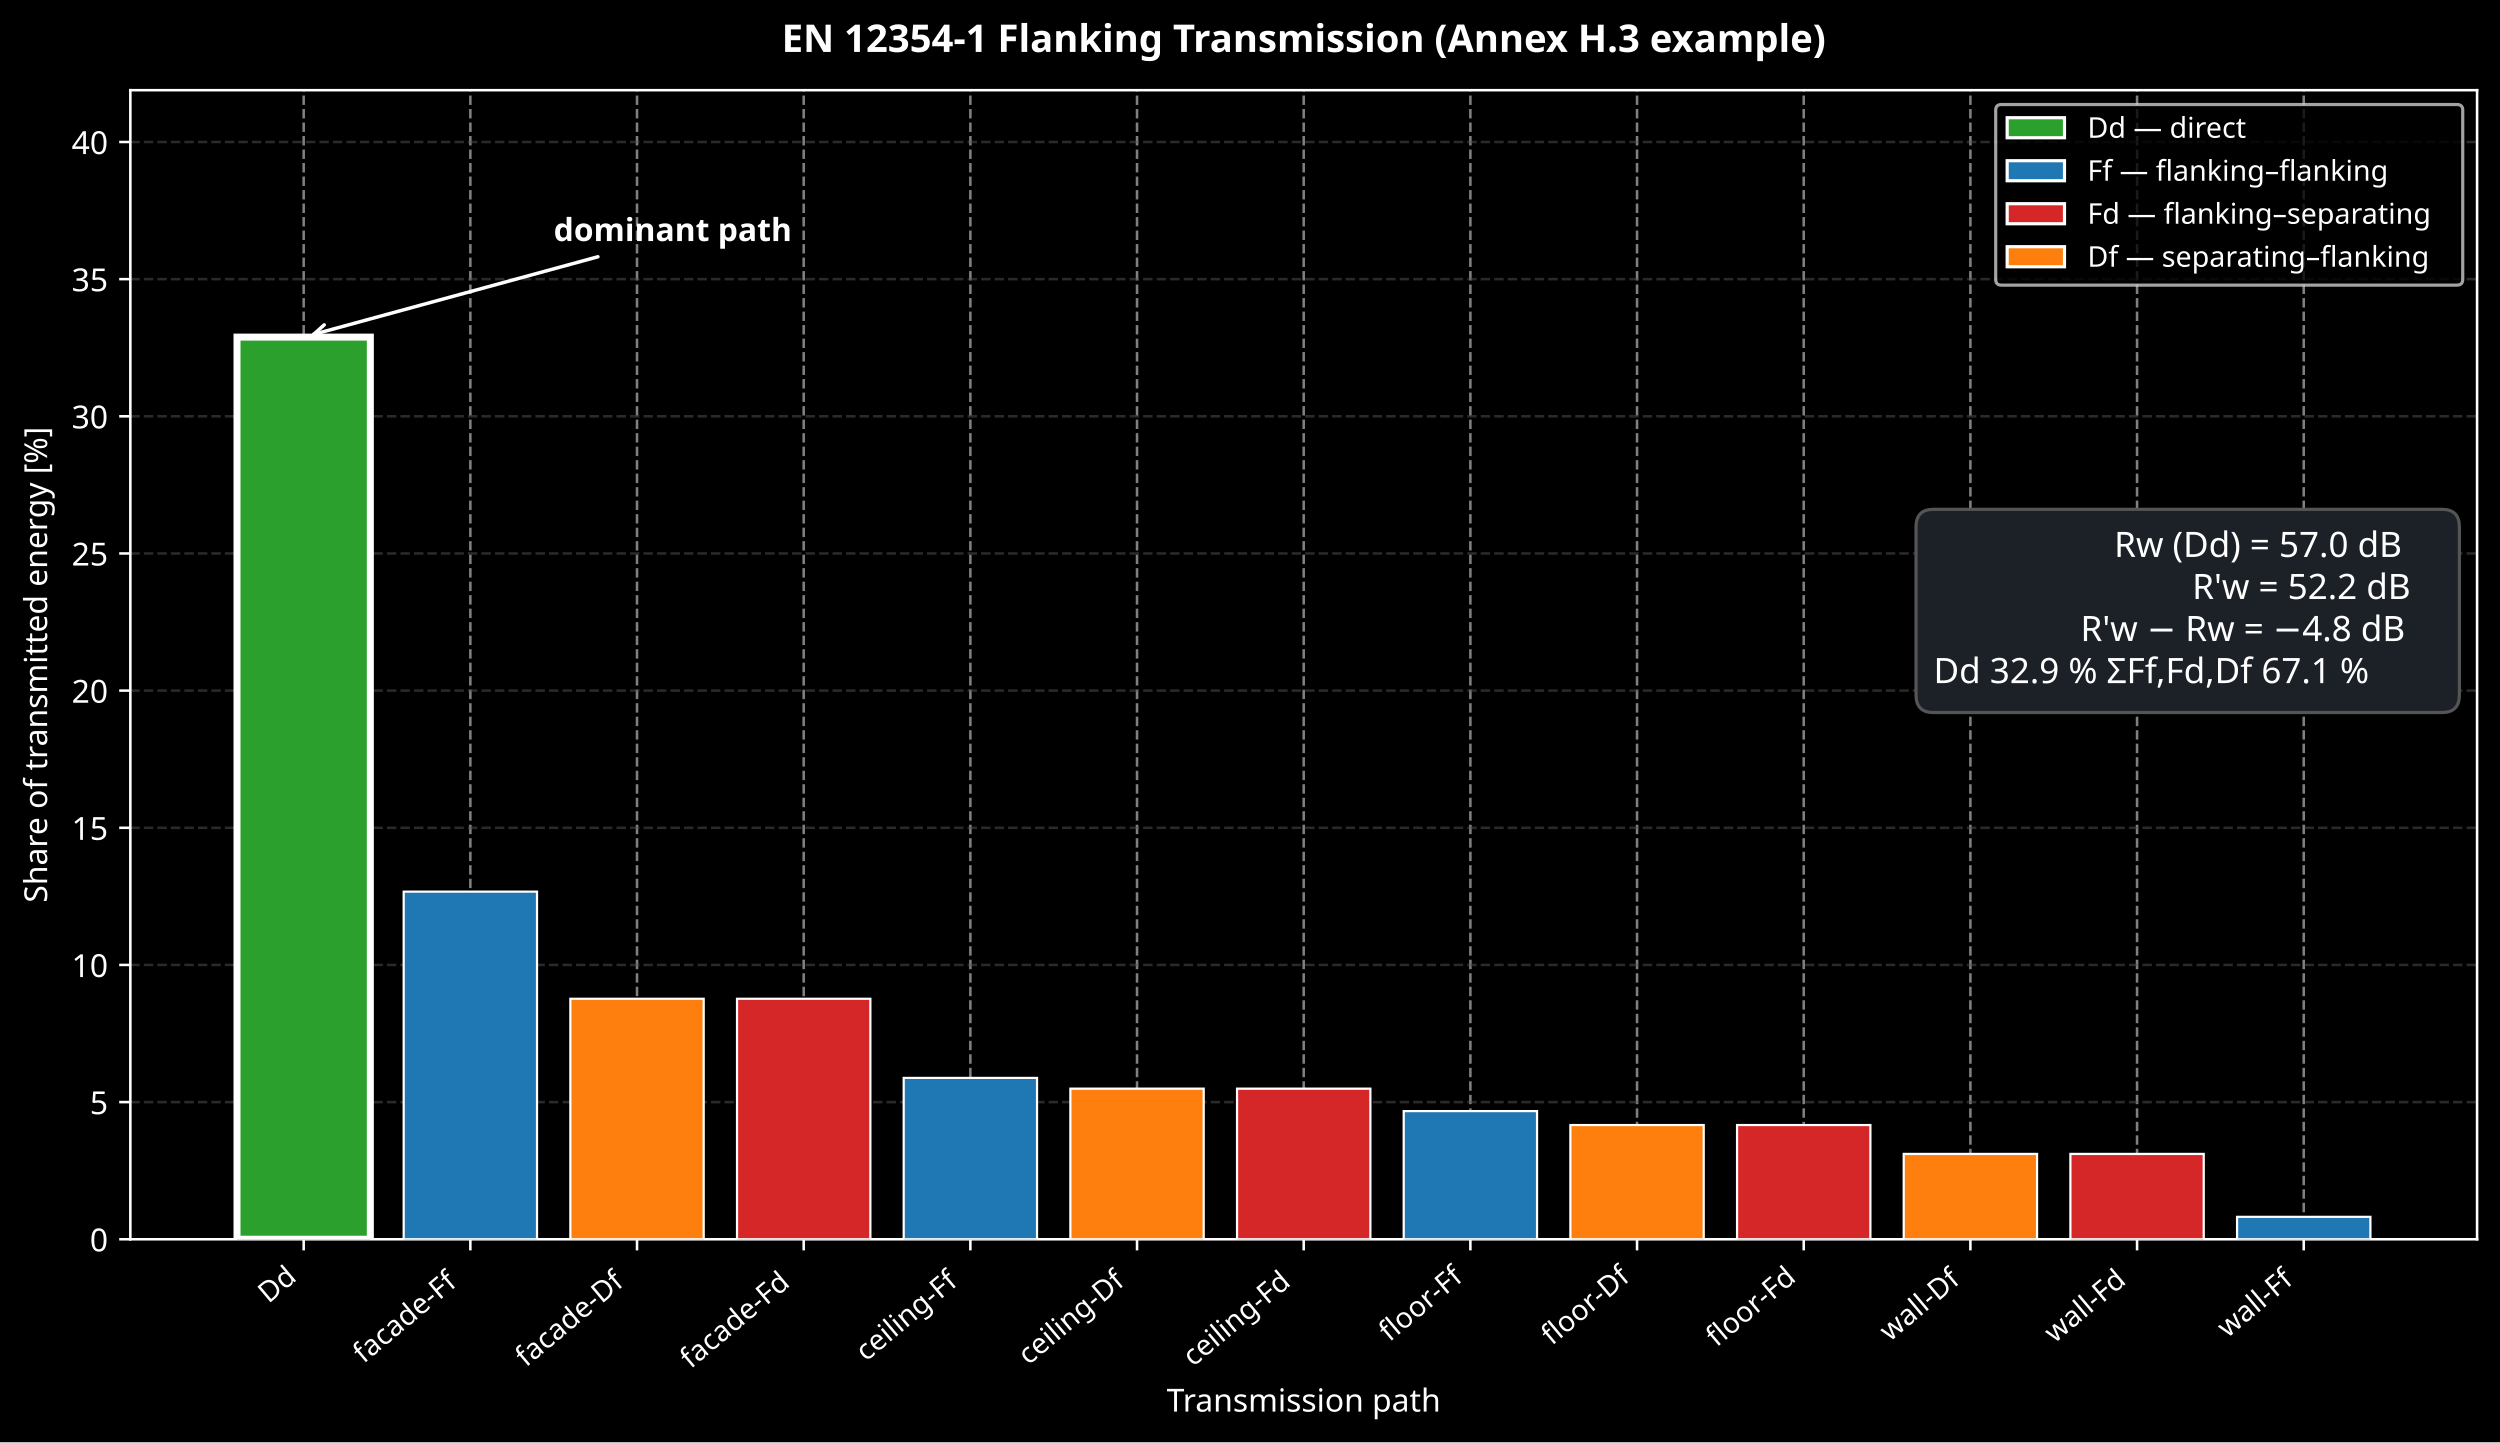
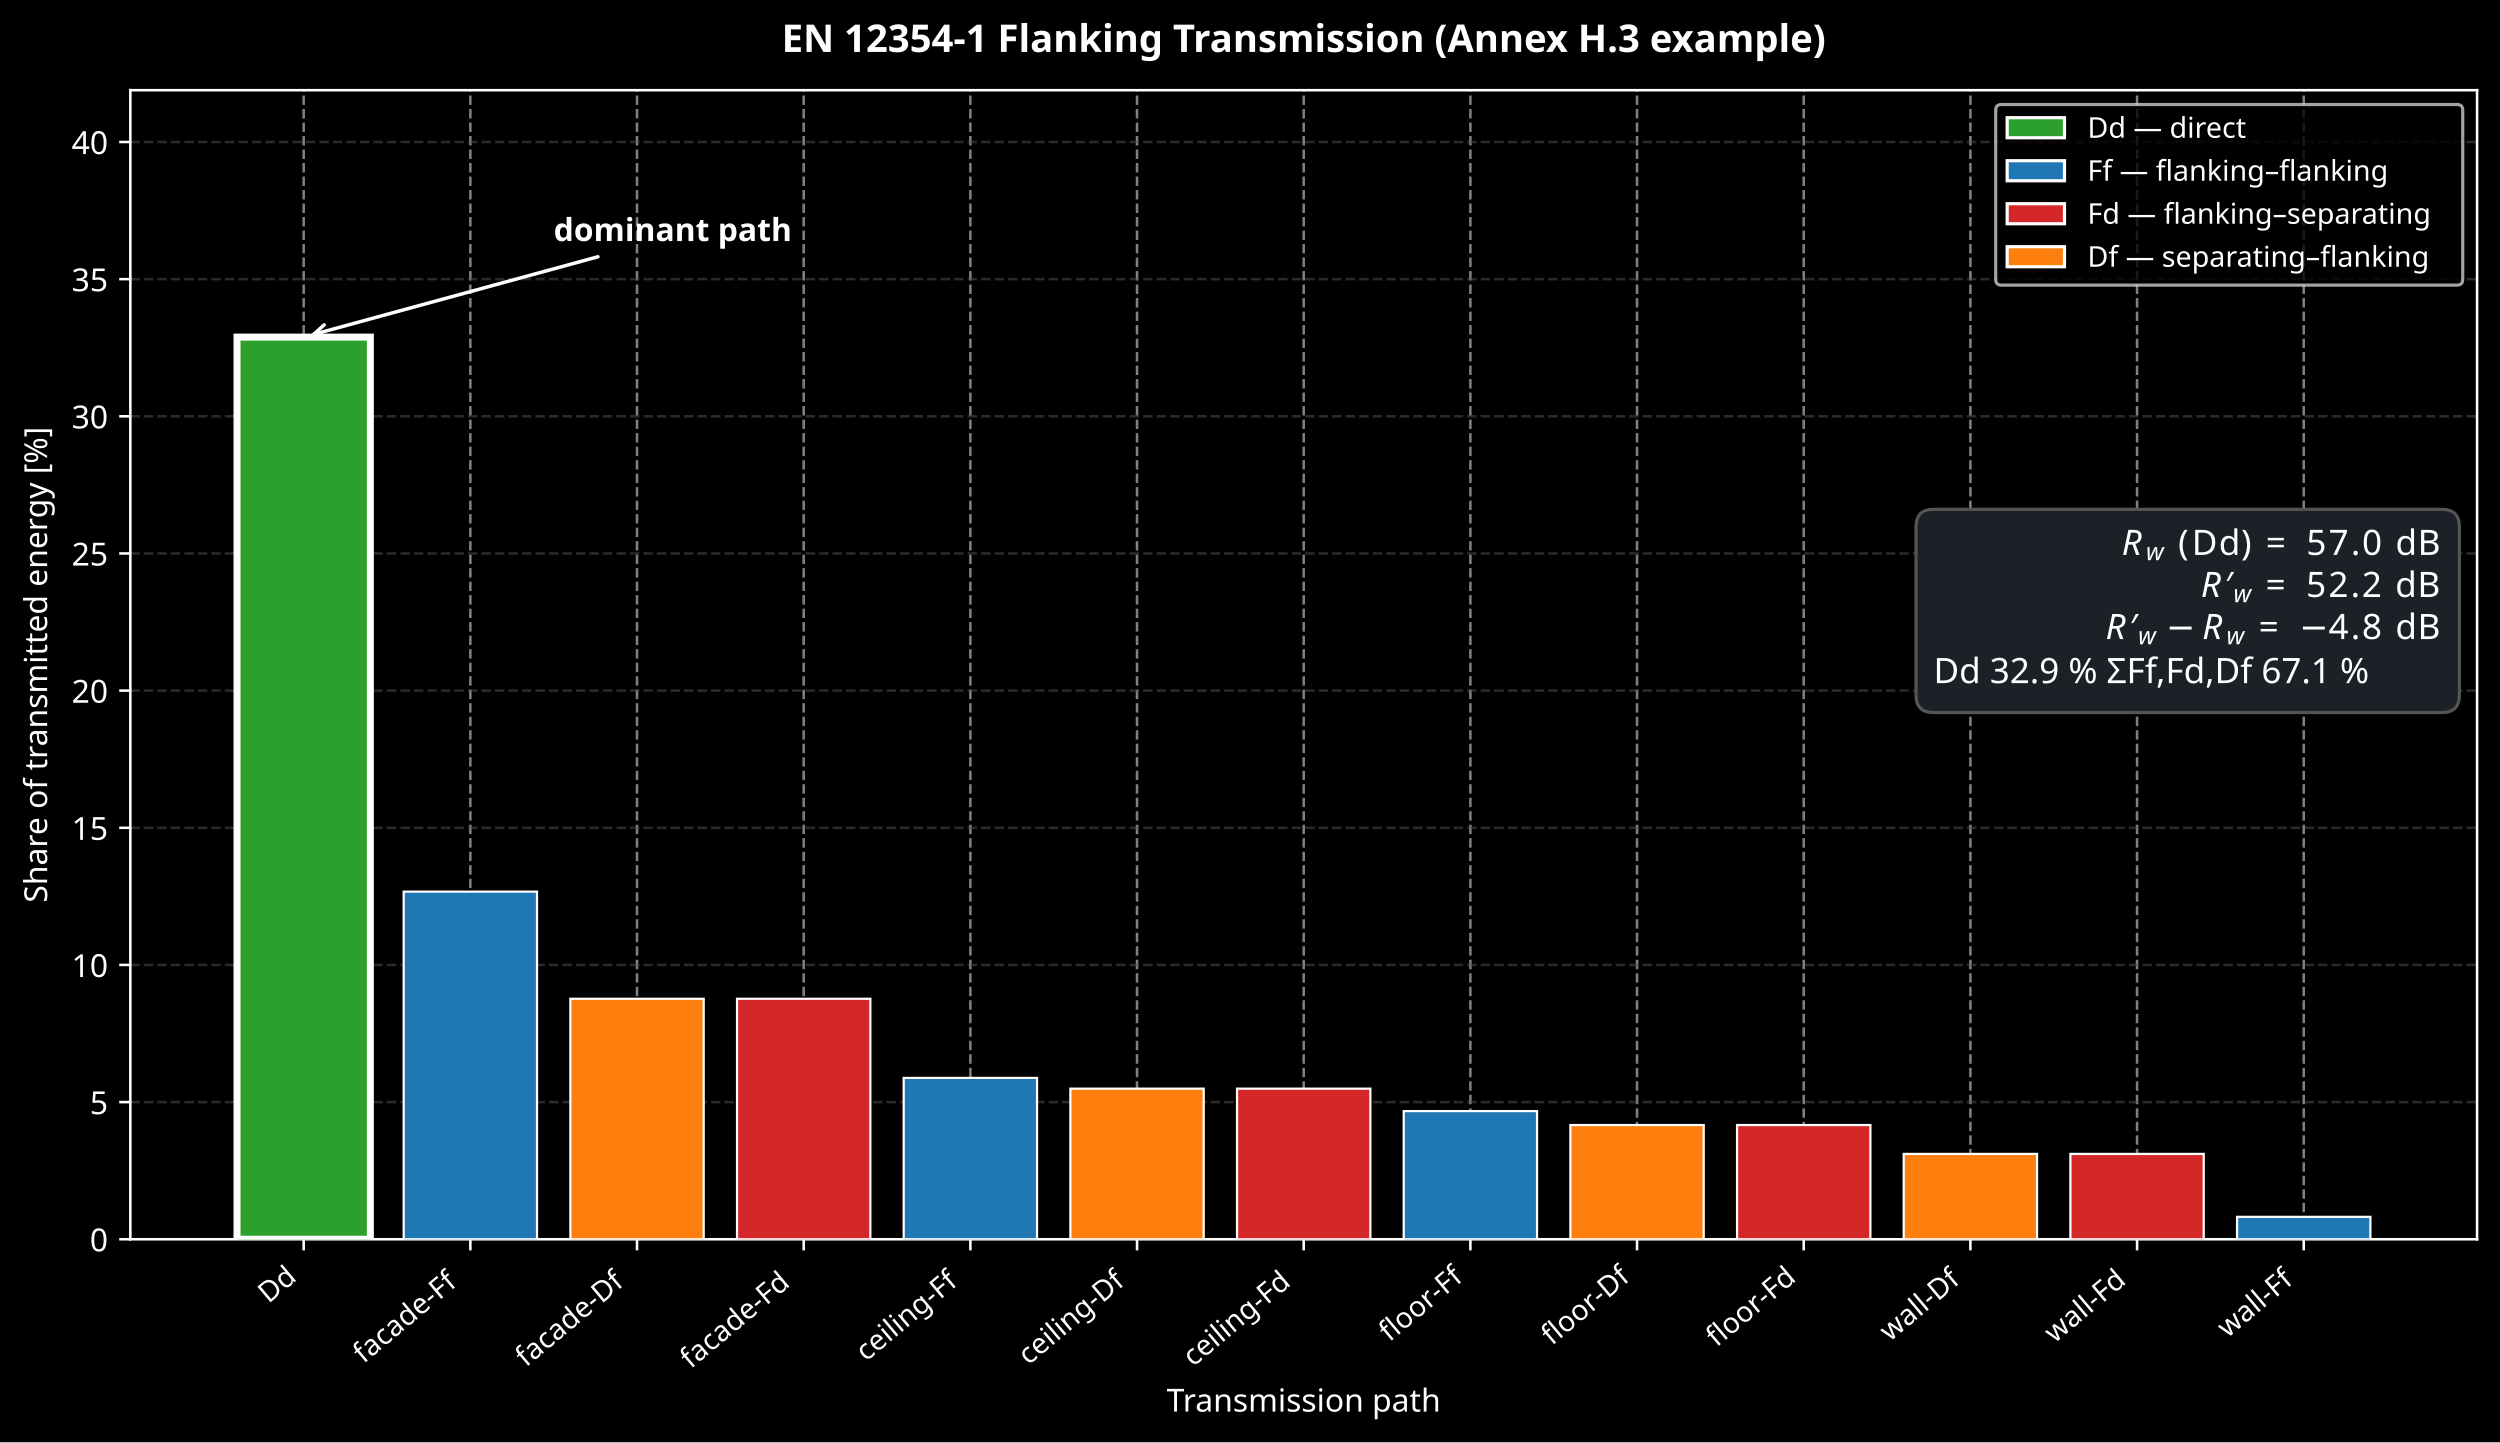
<svg xmlns="http://www.w3.org/2000/svg" xmlns:xlink="http://www.w3.org/1999/xlink" width="784.963pt" height="452.833pt" viewBox="0 0 784.963 452.833" version="1.1">
  <defs>
    <style type="text/css">*{stroke-linejoin: round; stroke-linecap: butt}</style>
  </defs>
  <g id="figure_1">
    <g id="patch_1">
      <path d="M 0 452.833  L 784.963 452.833  L 784.963 0  L 0 0  z " />
    </g>
    <g id="axes_1">
      <g id="patch_2">
        <path d="M 40.926 389.11  L 777.763 389.11  L 777.763 28.318  L 40.926 28.318  z " />
      </g>
      <g id="matplotlib.axis_1">
        <g id="xtick_1">
          <g id="line2d_1">
            <path d="M 95.351 389.11  L 95.351 28.318  " clip-path="url(#pa8a6b94069)" style="fill: none; stroke-dasharray: 2.96,1.28; stroke-dashoffset: 0; stroke: #ffffff; stroke-opacity: 0.5; stroke-width: 0.8" />
          </g>
          <g id="line2d_2">
            <defs>
              <path id="m8d14ee1197" d="M 0 0  L 0 3.5  " style="stroke: #ffffff; stroke-width: 0.8" />
            </defs>
            <g>
              <use xlink:href="#m8d14ee1197" x="95.351" y="389.11" style="fill: #ffffff; stroke: #ffffff; stroke-width: 0.8" />
            </g>
          </g>
          <g id="text_1">
            <text style="font-size: 9px; font-family: sans-serif; fill: #ffffff" transform="translate(84.27596 409.4761) rotate(-40)">Dd</text>
          </g>
        </g>
        <g id="xtick_2">
          <g id="line2d_3">
            <path d="M 147.684 389.11  L 147.684 28.318  " clip-path="url(#pa8a6b94069)" style="fill: none; stroke-dasharray: 2.96,1.28; stroke-dashoffset: 0; stroke: #ffffff; stroke-opacity: 0.5; stroke-width: 0.8" />
          </g>
          <g id="line2d_4">
            <g>
              <use xlink:href="#m8d14ee1197" x="147.684" y="389.11" style="fill: #ffffff; stroke: #ffffff; stroke-width: 0.8" />
            </g>
          </g>
          <g id="text_2">
            <text style="font-size: 9px; font-family: sans-serif; fill: #ffffff" transform="translate(114.127 428.34) rotate(-40)">facade-Ff</text>
          </g>
        </g>
        <g id="xtick_3">
          <g id="line2d_5">
            <path d="M 200.016 389.11  L 200.016 28.318  " clip-path="url(#pa8a6b94069)" style="fill: none; stroke-dasharray: 2.96,1.28; stroke-dashoffset: 0; stroke: #ffffff; stroke-opacity: 0.5; stroke-width: 0.8" />
          </g>
          <g id="line2d_6">
            <g>
              <use xlink:href="#m8d14ee1197" x="200.016" y="389.11" style="fill: #ffffff; stroke: #ffffff; stroke-width: 0.8" />
            </g>
          </g>
          <g id="text_3">
            <text style="font-size: 9px; font-family: sans-serif; fill: #ffffff" transform="translate(165.1159 429.4672) rotate(-40)">facade-Df</text>
          </g>
        </g>
        <g id="xtick_4">
          <g id="line2d_7">
            <path d="M 252.348 389.11  L 252.348 28.318  " clip-path="url(#pa8a6b94069)" style="fill: none; stroke-dasharray: 2.96,1.28; stroke-dashoffset: 0; stroke: #ffffff; stroke-opacity: 0.5; stroke-width: 0.8" />
          </g>
          <g id="line2d_8">
            <g>
              <use xlink:href="#m8d14ee1197" x="252.348" y="389.11" style="fill: #ffffff; stroke: #ffffff; stroke-width: 0.8" />
            </g>
          </g>
          <g id="text_4">
            <text style="font-size: 9px; font-family: sans-serif; fill: #ffffff" transform="translate(216.8417 429.9761) rotate(-40)">facade-Fd</text>
          </g>
        </g>
        <g id="xtick_5">
          <g id="line2d_9">
            <path d="M 304.68 389.11  L 304.68 28.318  " clip-path="url(#pa8a6b94069)" style="fill: none; stroke-dasharray: 2.96,1.28; stroke-dashoffset: 0; stroke: #ffffff; stroke-opacity: 0.5; stroke-width: 0.8" />
          </g>
          <g id="line2d_10">
            <g>
              <use xlink:href="#m8d14ee1197" x="304.68" y="389.11" style="fill: #ffffff; stroke: #ffffff; stroke-width: 0.8" />
            </g>
          </g>
          <g id="text_5">
            <text style="font-size: 9px; font-family: sans-serif; fill: #ffffff" transform="translate(271.8853 427.7009) rotate(-40)">ceiling-Ff</text>
          </g>
        </g>
        <g id="xtick_6">
          <g id="line2d_11">
            <path d="M 357.012 389.11  L 357.012 28.318  " clip-path="url(#pa8a6b94069)" style="fill: none; stroke-dasharray: 2.96,1.28; stroke-dashoffset: 0; stroke: #ffffff; stroke-opacity: 0.5; stroke-width: 0.8" />
          </g>
          <g id="line2d_12">
            <g>
              <use xlink:href="#m8d14ee1197" x="357.012" y="389.11" style="fill: #ffffff; stroke: #ffffff; stroke-width: 0.8" />
            </g>
          </g>
          <g id="text_6">
            <text style="font-size: 9px; font-family: sans-serif; fill: #ffffff" transform="translate(322.8742 428.8281) rotate(-40)">ceiling-Df</text>
          </g>
        </g>
        <g id="xtick_7">
          <g id="line2d_13">
            <path d="M 409.345 389.11  L 409.345 28.318  " clip-path="url(#pa8a6b94069)" style="fill: none; stroke-dasharray: 2.96,1.28; stroke-dashoffset: 0; stroke: #ffffff; stroke-opacity: 0.5; stroke-width: 0.8" />
          </g>
          <g id="line2d_14">
            <g>
              <use xlink:href="#m8d14ee1197" x="409.345" y="389.11" style="fill: #ffffff; stroke: #ffffff; stroke-width: 0.8" />
            </g>
          </g>
          <g id="text_7">
            <text style="font-size: 9px; font-family: sans-serif; fill: #ffffff" transform="translate(374.5999 429.337) rotate(-40)">ceiling-Fd</text>
          </g>
        </g>
        <g id="xtick_8">
          <g id="line2d_15">
            <path d="M 461.677 389.11  L 461.677 28.318  " clip-path="url(#pa8a6b94069)" style="fill: none; stroke-dasharray: 2.96,1.28; stroke-dashoffset: 0; stroke: #ffffff; stroke-opacity: 0.5; stroke-width: 0.8" />
          </g>
          <g id="line2d_16">
            <g>
              <use xlink:href="#m8d14ee1197" x="461.677" y="389.11" style="fill: #ffffff; stroke: #ffffff; stroke-width: 0.8" />
            </g>
          </g>
          <g id="text_8">
            <text style="font-size: 9px; font-family: sans-serif; fill: #ffffff" transform="translate(436.2342 421.5317) rotate(-40)">floor-Ff</text>
          </g>
        </g>
        <g id="xtick_9">
          <g id="line2d_17">
            <path d="M 514.009 389.11  L 514.009 28.318  " clip-path="url(#pa8a6b94069)" style="fill: none; stroke-dasharray: 2.96,1.28; stroke-dashoffset: 0; stroke: #ffffff; stroke-opacity: 0.5; stroke-width: 0.8" />
          </g>
          <g id="line2d_18">
            <g>
              <use xlink:href="#m8d14ee1197" x="514.009" y="389.11" style="fill: #ffffff; stroke: #ffffff; stroke-width: 0.8" />
            </g>
          </g>
          <g id="text_9">
            <text style="font-size: 9px; font-family: sans-serif; fill: #ffffff" transform="translate(487.2231 422.6588) rotate(-40)">floor-Df</text>
          </g>
        </g>
        <g id="xtick_10">
          <g id="line2d_19">
            <path d="M 566.341 389.11  L 566.341 28.318  " clip-path="url(#pa8a6b94069)" style="fill: none; stroke-dasharray: 2.96,1.28; stroke-dashoffset: 0; stroke: #ffffff; stroke-opacity: 0.5; stroke-width: 0.8" />
          </g>
          <g id="line2d_20">
            <g>
              <use xlink:href="#m8d14ee1197" x="566.341" y="389.11" style="fill: #ffffff; stroke: #ffffff; stroke-width: 0.8" />
            </g>
          </g>
          <g id="text_10">
            <text style="font-size: 9px; font-family: sans-serif; fill: #ffffff" transform="translate(538.9488 423.1678) rotate(-40)">floor-Fd</text>
          </g>
        </g>
        <g id="xtick_11">
          <g id="line2d_21">
            <path d="M 618.673 389.11  L 618.673 28.318  " clip-path="url(#pa8a6b94069)" style="fill: none; stroke-dasharray: 2.96,1.28; stroke-dashoffset: 0; stroke: #ffffff; stroke-opacity: 0.5; stroke-width: 0.8" />
          </g>
          <g id="line2d_22">
            <g>
              <use xlink:href="#m8d14ee1197" x="618.673" y="389.11" style="fill: #ffffff; stroke: #ffffff; stroke-width: 0.8" />
            </g>
          </g>
          <g id="text_11">
            <text style="font-size: 9px; font-family: sans-serif; fill: #ffffff" transform="translate(593.3666 421.4178) rotate(-40)">wall-Df</text>
          </g>
        </g>
        <g id="xtick_12">
          <g id="line2d_23">
            <path d="M 671.006 389.11  L 671.006 28.318  " clip-path="url(#pa8a6b94069)" style="fill: none; stroke-dasharray: 2.96,1.28; stroke-dashoffset: 0; stroke: #ffffff; stroke-opacity: 0.5; stroke-width: 0.8" />
          </g>
          <g id="line2d_24">
            <g>
              <use xlink:href="#m8d14ee1197" x="671.006" y="389.11" style="fill: #ffffff; stroke: #ffffff; stroke-width: 0.8" />
            </g>
          </g>
          <g id="text_12">
            <text style="font-size: 9px; font-family: sans-serif; fill: #ffffff" transform="translate(645.0923 421.9267) rotate(-40)">wall-Fd</text>
          </g>
        </g>
        <g id="xtick_13">
          <g id="line2d_25">
            <path d="M 723.338 389.11  L 723.338 28.318  " clip-path="url(#pa8a6b94069)" style="fill: none; stroke-dasharray: 2.96,1.28; stroke-dashoffset: 0; stroke: #ffffff; stroke-opacity: 0.5; stroke-width: 0.8" />
          </g>
          <g id="line2d_26">
            <g>
              <use xlink:href="#m8d14ee1197" x="723.338" y="389.11" style="fill: #ffffff; stroke: #ffffff; stroke-width: 0.8" />
            </g>
          </g>
          <g id="text_13">
            <text style="font-size: 9px; font-family: sans-serif; fill: #ffffff" transform="translate(699.3744 420.2906) rotate(-40)">wall-Ff</text>
          </g>
        </g>
        <g id="text_14">
          <text style="font-size: 10px; font-family: sans-serif; text-anchor: middle; fill: #ffffff" x="409.345" y="443.231" transform="rotate(-0 409.3446 443.2308)">Transmission path</text>
        </g>
      </g>
      <g id="matplotlib.axis_2">
        <g id="ytick_1">
          <g id="line2d_27">
            <path d="M 40.926 389.11  L 777.763 389.11  " clip-path="url(#pa8a6b94069)" style="fill: none; stroke-dasharray: 2.96,1.28; stroke-dashoffset: 0; stroke: #555555; stroke-opacity: 0.5; stroke-width: 0.8" />
          </g>
          <g id="line2d_28">
            <defs>
              <path id="m5e07181663" d="M 0 0  L -3.5 0  " style="stroke: #ffffff; stroke-width: 0.8" />
            </defs>
            <g>
              <use xlink:href="#m5e07181663" x="40.926" y="389.11" style="fill: #ffffff; stroke: #ffffff; stroke-width: 0.8" />
            </g>
          </g>
          <g id="text_15">
            <text style="font-size: 10px; font-family: sans-serif; text-anchor: end; fill: #ffffff" x="33.926" y="392.909" transform="rotate(-0 33.92578 392.9091)">0</text>
          </g>
        </g>
        <g id="ytick_2">
          <g id="line2d_29">
            <path d="M 40.926 346.044  L 777.763 346.044  " clip-path="url(#pa8a6b94069)" style="fill: none; stroke-dasharray: 2.96,1.28; stroke-dashoffset: 0; stroke: #555555; stroke-opacity: 0.5; stroke-width: 0.8" />
          </g>
          <g id="line2d_30">
            <g>
              <use xlink:href="#m5e07181663" x="40.926" y="346.044" style="fill: #ffffff; stroke: #ffffff; stroke-width: 0.8" />
            </g>
          </g>
          <g id="text_16">
            <text style="font-size: 10px; font-family: sans-serif; text-anchor: end; fill: #ffffff" x="33.926" y="349.843" transform="rotate(-0 33.92578 349.843)">5</text>
          </g>
        </g>
        <g id="ytick_3">
          <g id="line2d_31">
            <path d="M 40.926 302.978  L 777.763 302.978  " clip-path="url(#pa8a6b94069)" style="fill: none; stroke-dasharray: 2.96,1.28; stroke-dashoffset: 0; stroke: #555555; stroke-opacity: 0.5; stroke-width: 0.8" />
          </g>
          <g id="line2d_32">
            <g>
              <use xlink:href="#m5e07181663" x="40.926" y="302.978" style="fill: #ffffff; stroke: #ffffff; stroke-width: 0.8" />
            </g>
          </g>
          <g id="text_17">
            <text style="font-size: 10px; font-family: sans-serif; text-anchor: end; fill: #ffffff" x="33.926" y="306.777" transform="rotate(-0 33.92578 306.777)">10</text>
          </g>
        </g>
        <g id="ytick_4">
          <g id="line2d_33">
            <path d="M 40.926 259.912  L 777.763 259.912  " clip-path="url(#pa8a6b94069)" style="fill: none; stroke-dasharray: 2.96,1.28; stroke-dashoffset: 0; stroke: #555555; stroke-opacity: 0.5; stroke-width: 0.8" />
          </g>
          <g id="line2d_34">
            <g>
              <use xlink:href="#m5e07181663" x="40.926" y="259.912" style="fill: #ffffff; stroke: #ffffff; stroke-width: 0.8" />
            </g>
          </g>
          <g id="text_18">
            <text style="font-size: 10px; font-family: sans-serif; text-anchor: end; fill: #ffffff" x="33.926" y="263.711" transform="rotate(-0 33.92578 263.7109)">15</text>
          </g>
        </g>
        <g id="ytick_5">
          <g id="line2d_35">
            <path d="M 40.926 216.846  L 777.763 216.846  " clip-path="url(#pa8a6b94069)" style="fill: none; stroke-dasharray: 2.96,1.28; stroke-dashoffset: 0; stroke: #555555; stroke-opacity: 0.5; stroke-width: 0.8" />
          </g>
          <g id="line2d_36">
            <g>
              <use xlink:href="#m5e07181663" x="40.926" y="216.846" style="fill: #ffffff; stroke: #ffffff; stroke-width: 0.8" />
            </g>
          </g>
          <g id="text_19">
            <text style="font-size: 10px; font-family: sans-serif; text-anchor: end; fill: #ffffff" x="33.926" y="220.645" transform="rotate(-0 33.92578 220.6449)">20</text>
          </g>
        </g>
        <g id="ytick_6">
          <g id="line2d_37">
            <path d="M 40.926 173.78  L 777.763 173.78  " clip-path="url(#pa8a6b94069)" style="fill: none; stroke-dasharray: 2.96,1.28; stroke-dashoffset: 0; stroke: #555555; stroke-opacity: 0.5; stroke-width: 0.8" />
          </g>
          <g id="line2d_38">
            <g>
              <use xlink:href="#m5e07181663" x="40.926" y="173.78" style="fill: #ffffff; stroke: #ffffff; stroke-width: 0.8" />
            </g>
          </g>
          <g id="text_20">
            <text style="font-size: 10px; font-family: sans-serif; text-anchor: end; fill: #ffffff" x="33.926" y="177.579" transform="rotate(-0 33.92578 177.5788)">25</text>
          </g>
        </g>
        <g id="ytick_7">
          <g id="line2d_39">
            <path d="M 40.926 130.714  L 777.763 130.714  " clip-path="url(#pa8a6b94069)" style="fill: none; stroke-dasharray: 2.96,1.28; stroke-dashoffset: 0; stroke: #555555; stroke-opacity: 0.5; stroke-width: 0.8" />
          </g>
          <g id="line2d_40">
            <g>
              <use xlink:href="#m5e07181663" x="40.926" y="130.714" style="fill: #ffffff; stroke: #ffffff; stroke-width: 0.8" />
            </g>
          </g>
          <g id="text_21">
            <text style="font-size: 10px; font-family: sans-serif; text-anchor: end; fill: #ffffff" x="33.926" y="134.513" transform="rotate(-0 33.92578 134.5128)">30</text>
          </g>
        </g>
        <g id="ytick_8">
          <g id="line2d_41">
            <path d="M 40.926 87.648  L 777.763 87.648  " clip-path="url(#pa8a6b94069)" style="fill: none; stroke-dasharray: 2.96,1.28; stroke-dashoffset: 0; stroke: #555555; stroke-opacity: 0.5; stroke-width: 0.8" />
          </g>
          <g id="line2d_42">
            <g>
              <use xlink:href="#m5e07181663" x="40.926" y="87.648" style="fill: #ffffff; stroke: #ffffff; stroke-width: 0.8" />
            </g>
          </g>
          <g id="text_22">
            <text style="font-size: 10px; font-family: sans-serif; text-anchor: end; fill: #ffffff" x="33.926" y="91.447" transform="rotate(-0 33.92578 91.44672)">35</text>
          </g>
        </g>
        <g id="ytick_9">
          <g id="line2d_43">
            <path d="M 40.926 44.582  L 777.763 44.582  " clip-path="url(#pa8a6b94069)" style="fill: none; stroke-dasharray: 2.96,1.28; stroke-dashoffset: 0; stroke: #555555; stroke-opacity: 0.5; stroke-width: 0.8" />
          </g>
          <g id="line2d_44">
            <g>
              <use xlink:href="#m5e07181663" x="40.926" y="44.582" style="fill: #ffffff; stroke: #ffffff; stroke-width: 0.8" />
            </g>
          </g>
          <g id="text_23">
            <text style="font-size: 10px; font-family: sans-serif; text-anchor: end; fill: #ffffff" x="33.926" y="48.381" transform="rotate(-0 33.92578 48.38067)">40</text>
          </g>
        </g>
        <g id="text_24">
          <text style="font-size: 10px; font-family: sans-serif; text-anchor: middle; fill: #ffffff" x="14.798" y="208.714" transform="rotate(-90 14.79844 208.7142)">Share of transmitted energy [%]</text>
        </g>
      </g>
      <g id="patch_3">
        <path d="M 40.926 389.11  L 40.926 28.318  " style="fill: none; stroke: #ffffff; stroke-width: 0.8; stroke-linejoin: miter; stroke-linecap: square" />
      </g>
      <g id="patch_4">
        <path d="M 777.763 389.11  L 777.763 28.318  " style="fill: none; stroke: #ffffff; stroke-width: 0.8; stroke-linejoin: miter; stroke-linecap: square" />
      </g>
      <g id="patch_5">
        <path d="M 40.926 389.11  L 777.763 389.11  " style="fill: none; stroke: #ffffff; stroke-width: 0.8; stroke-linejoin: miter; stroke-linecap: square" />
      </g>
      <g id="patch_6">
        <path d="M 40.926 28.318  L 777.763 28.318  " style="fill: none; stroke: #ffffff; stroke-width: 0.8; stroke-linejoin: miter; stroke-linecap: square" />
      </g>
      <g id="patch_7">
        <path d="M 74.418 389.11  L 116.284 389.11  L 116.284 105.837  L 74.418 105.837  z " clip-path="url(#pa8a6b94069)" style="fill: #2ca02c; stroke: #ffffff; stroke-width: 2.2; stroke-linejoin: miter" />
      </g>
      <g id="patch_8">
        <path d="M 126.751 389.11  L 168.616 389.11  L 168.616 279.954  L 126.751 279.954  z " clip-path="url(#pa8a6b94069)" style="fill: #1f77b4; stroke: #ffffff; stroke-width: 0.7; stroke-linejoin: miter" />
      </g>
      <g id="patch_9">
        <path d="M 179.083 389.11  L 220.949 389.11  L 220.949 313.593  L 179.083 313.593  z " clip-path="url(#pa8a6b94069)" style="fill: #ff7f0e; stroke: #ffffff; stroke-width: 0.7; stroke-linejoin: miter" />
      </g>
      <g id="patch_10">
        <path d="M 231.415 389.11  L 273.281 389.11  L 273.281 313.593  L 231.415 313.593  z " clip-path="url(#pa8a6b94069)" style="fill: #d62728; stroke: #ffffff; stroke-width: 0.7; stroke-linejoin: miter" />
      </g>
      <g id="patch_11">
        <path d="M 283.747 389.11  L 325.613 389.11  L 325.613 338.444  L 283.747 338.444  z " clip-path="url(#pa8a6b94069)" style="fill: #1f77b4; stroke: #ffffff; stroke-width: 0.7; stroke-linejoin: miter" />
      </g>
      <g id="patch_12">
        <path d="M 336.08 389.11  L 377.945 389.11  L 377.945 341.826  L 336.08 341.826  z " clip-path="url(#pa8a6b94069)" style="fill: #ff7f0e; stroke: #ffffff; stroke-width: 0.7; stroke-linejoin: miter" />
      </g>
      <g id="patch_13">
        <path d="M 388.412 389.11  L 430.277 389.11  L 430.277 341.826  L 388.412 341.826  z " clip-path="url(#pa8a6b94069)" style="fill: #d62728; stroke: #ffffff; stroke-width: 0.7; stroke-linejoin: miter" />
      </g>
      <g id="patch_14">
        <path d="M 440.744 389.11  L 482.61 389.11  L 482.61 348.864  L 440.744 348.864  z " clip-path="url(#pa8a6b94069)" style="fill: #1f77b4; stroke: #ffffff; stroke-width: 0.7; stroke-linejoin: miter" />
      </g>
      <g id="patch_15">
        <path d="M 493.076 389.11  L 534.942 389.11  L 534.942 353.241  L 493.076 353.241  z " clip-path="url(#pa8a6b94069)" style="fill: #ff7f0e; stroke: #ffffff; stroke-width: 0.7; stroke-linejoin: miter" />
      </g>
      <g id="patch_16">
        <path d="M 545.408 389.11  L 587.274 389.11  L 587.274 353.241  L 545.408 353.241  z " clip-path="url(#pa8a6b94069)" style="fill: #d62728; stroke: #ffffff; stroke-width: 0.7; stroke-linejoin: miter" />
      </g>
      <g id="patch_17">
        <path d="M 597.741 389.11  L 639.606 389.11  L 639.606 362.316  L 597.741 362.316  z " clip-path="url(#pa8a6b94069)" style="fill: #ff7f0e; stroke: #ffffff; stroke-width: 0.7; stroke-linejoin: miter" />
      </g>
      <g id="patch_18">
        <path d="M 650.073 389.11  L 691.939 389.11  L 691.939 362.316  L 650.073 362.316  z " clip-path="url(#pa8a6b94069)" style="fill: #d62728; stroke: #ffffff; stroke-width: 0.7; stroke-linejoin: miter" />
      </g>
      <g id="patch_19">
        <path d="M 702.405 389.11  L 744.271 389.11  L 744.271 382.063  L 702.405 382.063  z " clip-path="url(#pa8a6b94069)" style="fill: #1f77b4; stroke: #ffffff; stroke-width: 0.7; stroke-linejoin: miter" />
      </g>
      <g id="patch_20">
        <path d="M 187.737 80.62  Q 142.51 92.965 98.469 104.986  " style="fill: none; stroke: #ffffff; stroke-width: 1.1; stroke-linecap: round" />
        <path d="M 102.854 105.862  L 98.469 104.986  L 101.801 102.003  " style="fill: none; stroke: #ffffff; stroke-width: 1.1; stroke-linecap: round" />
      </g>
      <g id="text_25">
        <text style="font-weight: 700; font-size: 10px; font-family: sans-serif; text-anchor: start; fill: #ffffff" x="173.85" y="75.691" transform="rotate(-0 173.8496 75.69078)">dominant path</text>
      </g>
      <g id="text_26">
        <g id="patch_21">
-           <path d="M 607.104 223.731  L 766.711 223.731  Q 772.211 223.731 772.211 218.231  L 772.211 165.419  Q 772.211 159.919 766.711 159.919  L 607.104 159.919  Q 601.604 159.919 601.604 165.419  L 601.604 218.231  Q 601.604 223.731 607.104 223.731  z " style="fill: #1c2128; stroke: #555555; stroke-linejoin: miter" />
-         </g>
-         <text style="font-size: 11px; font-family: sans-serif; fill: #ffffff" transform="translate(663.811 174.8785)">Rw (Dd) = 57.0 dB</text>
-         <text style="font-size: 11px; font-family: sans-serif; fill: #ffffff" transform="translate(688.3204 188.0815)">R'w = 52.2 dB</text>
-         <text style="font-size: 11px; font-family: sans-serif; fill: #ffffff" transform="translate(653.2527 201.2845)">R'w − Rw = −4.8 dB</text>
-         <text style="font-size: 11px; font-family: sans-serif; fill: #ffffff" transform="translate(607.1043 214.4875)">Dd 32.9 %   ΣFf,Fd,Df 67.1 %</text>
+           <path d="M 607.104 223.736  L 766.711 223.736  Q 772.211 223.736 772.211 218.236  L 772.211 165.419  Q 772.211 159.919 766.711 159.919  L 607.104 159.919  Q 601.604 159.919 601.604 165.419  L 601.604 218.236  Q 601.604 223.736 607.104 223.736  z " style="fill: #1c2128; stroke: #555555; stroke-linejoin: miter" />
+         </g>
+         <g style="fill: #ffffff" transform="translate(666.1709 174.8802)">
+           <text>
+             <tspan x="0" y="-0.641" style="font-style: oblique; font-size: 11px; font-family: sans-serif; fill: #ffffff">R</tspan>
+             <tspan x="7.643" y="1.009" style="font-style: oblique; font-size: 7.7px; font-family: sans-serif; fill: #ffffff">w</tspan>
+             <tspan x="14.241" y="-0.641" style="font-size: 11px; font-family: sans-serif; fill: #ffffff"> </tspan>
+             <tspan x="17.738" y="-0.641" style="font-size: 11px; font-family: sans-serif; fill: #ffffff">(</tspan>
+             <tspan x="22.03" y="-0.641" style="font-size: 11px; font-family: sans-serif; fill: #ffffff">D</tspan>
+             <tspan x="30.5" y="-0.641" style="font-size: 11px; font-family: sans-serif; fill: #ffffff">d</tspan>
+             <tspan x="37.482" y="-0.641" style="font-size: 11px; font-family: sans-serif; fill: #ffffff">)</tspan>
+             <tspan x="41.774" y="-0.641" style="font-size: 11px; font-family: sans-serif; fill: #ffffff"> </tspan>
+             <tspan x="45.27" y="-0.641" style="font-size: 11px; font-family: sans-serif; fill: #ffffff">=</tspan>
+             <tspan x="54.487" y="-0.641" style="font-size: 11px; font-family: sans-serif; fill: #ffffff"> </tspan>
+             <tspan x="57.984" y="-0.641" style="font-size: 11px; font-family: sans-serif; fill: #ffffff">5</tspan>
+             <tspan x="64.982" y="-0.641" style="font-size: 11px; font-family: sans-serif; fill: #ffffff">7</tspan>
+             <tspan x="71.981" y="-0.641" style="font-size: 11px; font-family: sans-serif; fill: #ffffff">.</tspan>
+             <tspan x="75.477" y="-0.641" style="font-size: 11px; font-family: sans-serif; fill: #ffffff">0</tspan>
+             <tspan x="82.476" y="-0.641" style="font-size: 11px; font-family: sans-serif; fill: #ffffff"> </tspan>
+             <tspan x="85.972" y="-0.641" style="font-size: 11px; font-family: sans-serif; fill: #ffffff">d</tspan>
+             <tspan x="92.955" y="-0.641" style="font-size: 11px; font-family: sans-serif; fill: #ffffff">B</tspan>
+           </text>
+         </g>
+         <g style="fill: #ffffff" transform="translate(691.0309 188.0849)">
+           <text>
+             <tspan x="0" y="-0.641" style="font-style: oblique; font-size: 11px; font-family: sans-serif; fill: #ffffff">R</tspan>
+             <tspan x="7.643" y="-0.641" style="font-size: 11px; font-family: sans-serif; fill: #ffffff">′</tspan>
+             <tspan x="16.844" y="-0.641" style="font-size: 11px; font-family: sans-serif; fill: #ffffff"> </tspan>
+             <tspan x="20.341" y="-0.641" style="font-size: 11px; font-family: sans-serif; fill: #ffffff">=</tspan>
+             <tspan x="29.558" y="-0.641" style="font-size: 11px; font-family: sans-serif; fill: #ffffff"> </tspan>
+             <tspan x="33.054" y="-0.641" style="font-size: 11px; font-family: sans-serif; fill: #ffffff">5</tspan>
+             <tspan x="40.053" y="-0.641" style="font-size: 11px; font-family: sans-serif; fill: #ffffff">2</tspan>
+             <tspan x="47.051" y="-0.641" style="font-size: 11px; font-family: sans-serif; fill: #ffffff">.</tspan>
+             <tspan x="50.548" y="-0.641" style="font-size: 11px; font-family: sans-serif; fill: #ffffff">2</tspan>
+             <tspan x="57.546" y="-0.641" style="font-size: 11px; font-family: sans-serif; fill: #ffffff"> </tspan>
+             <tspan x="61.043" y="-0.641" style="font-size: 11px; font-family: sans-serif; fill: #ffffff">d</tspan>
+             <tspan x="68.025" y="-0.641" style="font-size: 11px; font-family: sans-serif; fill: #ffffff">B</tspan>
+             <tspan x="10.246" y="1.009" style="font-style: oblique; font-size: 7.7px; font-family: sans-serif; fill: #ffffff">w</tspan>
+           </text>
+         </g>
+         <g style="fill: #ffffff" transform="translate(661.1109 201.2897)">
+           <text>
+             <tspan x="0" y="-0.641" style="font-style: oblique; font-size: 11px; font-family: sans-serif; fill: #ffffff">R</tspan>
+             <tspan x="30.347" y="-0.641" style="font-style: oblique; font-size: 11px; font-family: sans-serif; fill: #ffffff">R</tspan>
+             <tspan x="7.643" y="-0.641" style="font-size: 11px; font-family: sans-serif; fill: #ffffff">′</tspan>
+             <tspan x="18.987" y="-0.641" style="font-size: 11px; font-family: sans-serif; fill: #ffffff">−</tspan>
+             <tspan x="44.589" y="-0.641" style="font-size: 11px; font-family: sans-serif; fill: #ffffff"> </tspan>
+             <tspan x="48.085" y="-0.641" style="font-size: 11px; font-family: sans-serif; fill: #ffffff">=</tspan>
+             <tspan x="57.302" y="-0.641" style="font-size: 11px; font-family: sans-serif; fill: #ffffff"> </tspan>
+             <tspan x="60.799" y="-0.641" style="font-size: 11px; font-family: sans-serif; fill: #ffffff">−</tspan>
+             <tspan x="70.015" y="-0.641" style="font-size: 11px; font-family: sans-serif; fill: #ffffff">4</tspan>
+             <tspan x="77.014" y="-0.641" style="font-size: 11px; font-family: sans-serif; fill: #ffffff">.</tspan>
+             <tspan x="80.511" y="-0.641" style="font-size: 11px; font-family: sans-serif; fill: #ffffff">8</tspan>
+             <tspan x="87.509" y="-0.641" style="font-size: 11px; font-family: sans-serif; fill: #ffffff"> </tspan>
+             <tspan x="91.006" y="-0.641" style="font-size: 11px; font-family: sans-serif; fill: #ffffff">d</tspan>
+             <tspan x="97.988" y="-0.641" style="font-size: 11px; font-family: sans-serif; fill: #ffffff">B</tspan>
+             <tspan x="10.246" y="1.009" style="font-style: oblique; font-size: 7.7px; font-family: sans-serif; fill: #ffffff">w</tspan>
+             <tspan x="37.99" y="1.009" style="font-style: oblique; font-size: 7.7px; font-family: sans-serif; fill: #ffffff">w</tspan>
+           </text>
+         </g>
+         <text style="font-size: 11px; font-family: sans-serif; fill: #ffffff" transform="translate(607.1043 214.4927)">Dd 32.9 %   ΣFf,Fd,Df 67.1 %</text>
      </g>
      <g id="text_27">
        <text style="font-weight: 700; font-size: 12px; font-family: sans-serif; text-anchor: middle; fill: #ffffff" x="409.345" y="16.318" transform="rotate(-0 409.3446 16.31812)">EN 12354-1 Flanking Transmission (Annex H.3 example)</text>
      </g>
      <g id="legend_1">
        <g id="patch_22">
          <path d="M 628.42 89.521  L 771.463 89.521  Q 773.263 89.521 773.263 87.721  L 773.263 34.618  Q 773.263 32.818 771.463 32.818  L 628.42 32.818  Q 626.62 32.818 626.62 34.618  L 626.62 87.721  Q 626.62 89.521 628.42 89.521  z " style="opacity: 0.8; stroke: #cccccc; stroke-linejoin: miter" />
        </g>
        <g id="patch_23">
          <path d="M 630.22 43.257  L 648.22 43.257  L 648.22 36.957  L 630.22 36.957  z " style="fill: #2ca02c; stroke: #ffffff; stroke-linejoin: miter" />
        </g>
        <g id="text_28">
          <text style="font-size: 9px; font-family: sans-serif; text-anchor: start; fill: #ffffff" x="655.42" y="43.257" transform="rotate(-0 655.4197 43.25672)">Dd — direct</text>
        </g>
        <g id="patch_24">
          <path d="M 630.22 56.757  L 648.22 56.757  L 648.22 50.457  L 630.22 50.457  z " style="fill: #1f77b4; stroke: #ffffff; stroke-linejoin: miter" />
        </g>
        <g id="text_29">
          <text style="font-size: 9px; font-family: sans-serif; text-anchor: start; fill: #ffffff" x="655.42" y="56.757" transform="rotate(-0 655.4197 56.75742)">Ff — flanking–flanking</text>
        </g>
        <g id="patch_25">
          <path d="M 630.22 70.258  L 648.22 70.258  L 648.22 63.958  L 630.22 63.958  z " style="fill: #d62728; stroke: #ffffff; stroke-linejoin: miter" />
        </g>
        <g id="text_30">
          <text style="font-size: 9px; font-family: sans-serif; text-anchor: start; fill: #ffffff" x="655.42" y="70.258" transform="rotate(-0 655.4197 70.25813)">Fd — flanking–separating</text>
        </g>
        <g id="patch_26">
          <path d="M 630.22 83.759  L 648.22 83.759  L 648.22 77.459  L 630.22 77.459  z " style="fill: #ff7f0e; stroke: #ffffff; stroke-linejoin: miter" />
        </g>
        <g id="text_31">
          <text style="font-size: 9px; font-family: sans-serif; text-anchor: start; fill: #ffffff" x="655.42" y="83.759" transform="rotate(-0 655.4197 83.75883)">Df — separating–flanking</text>
        </g>
      </g>
    </g>
  </g>
  <defs>
    <clipPath id="pa8a6b94069">
      <rect x="40.926" y="28.318" width="736.838" height="360.792" />
    </clipPath>
  </defs>
</svg>
